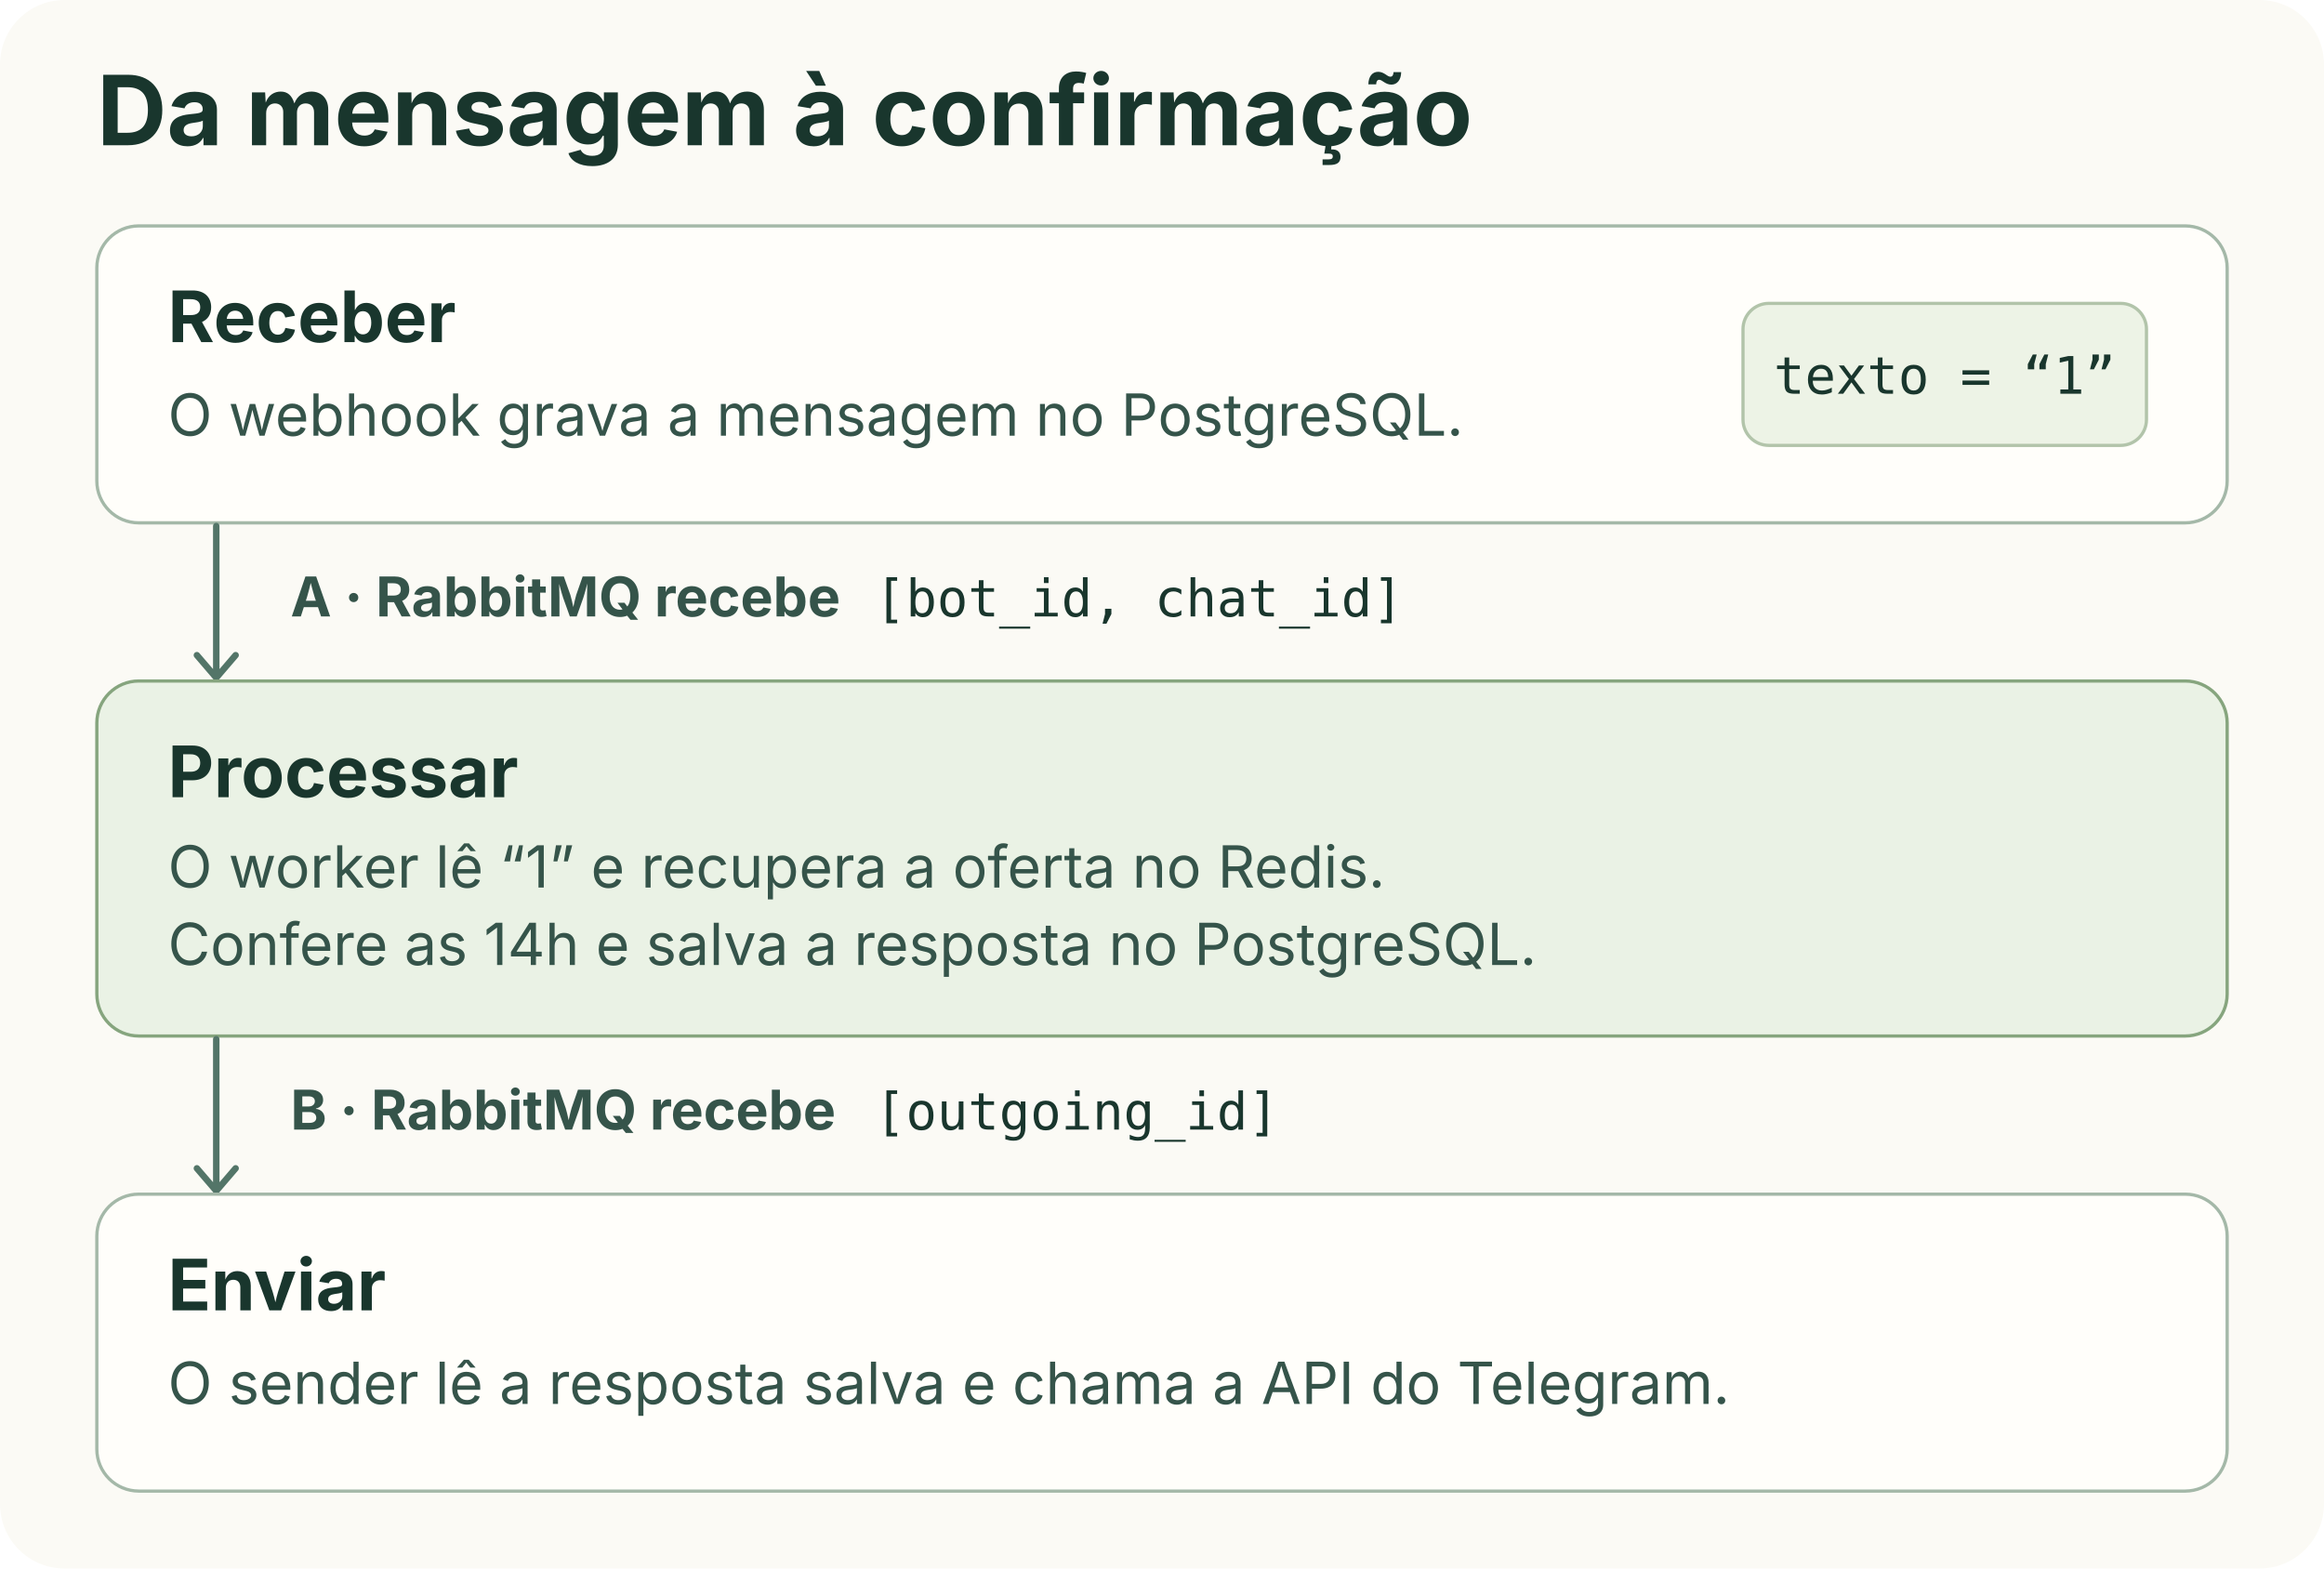
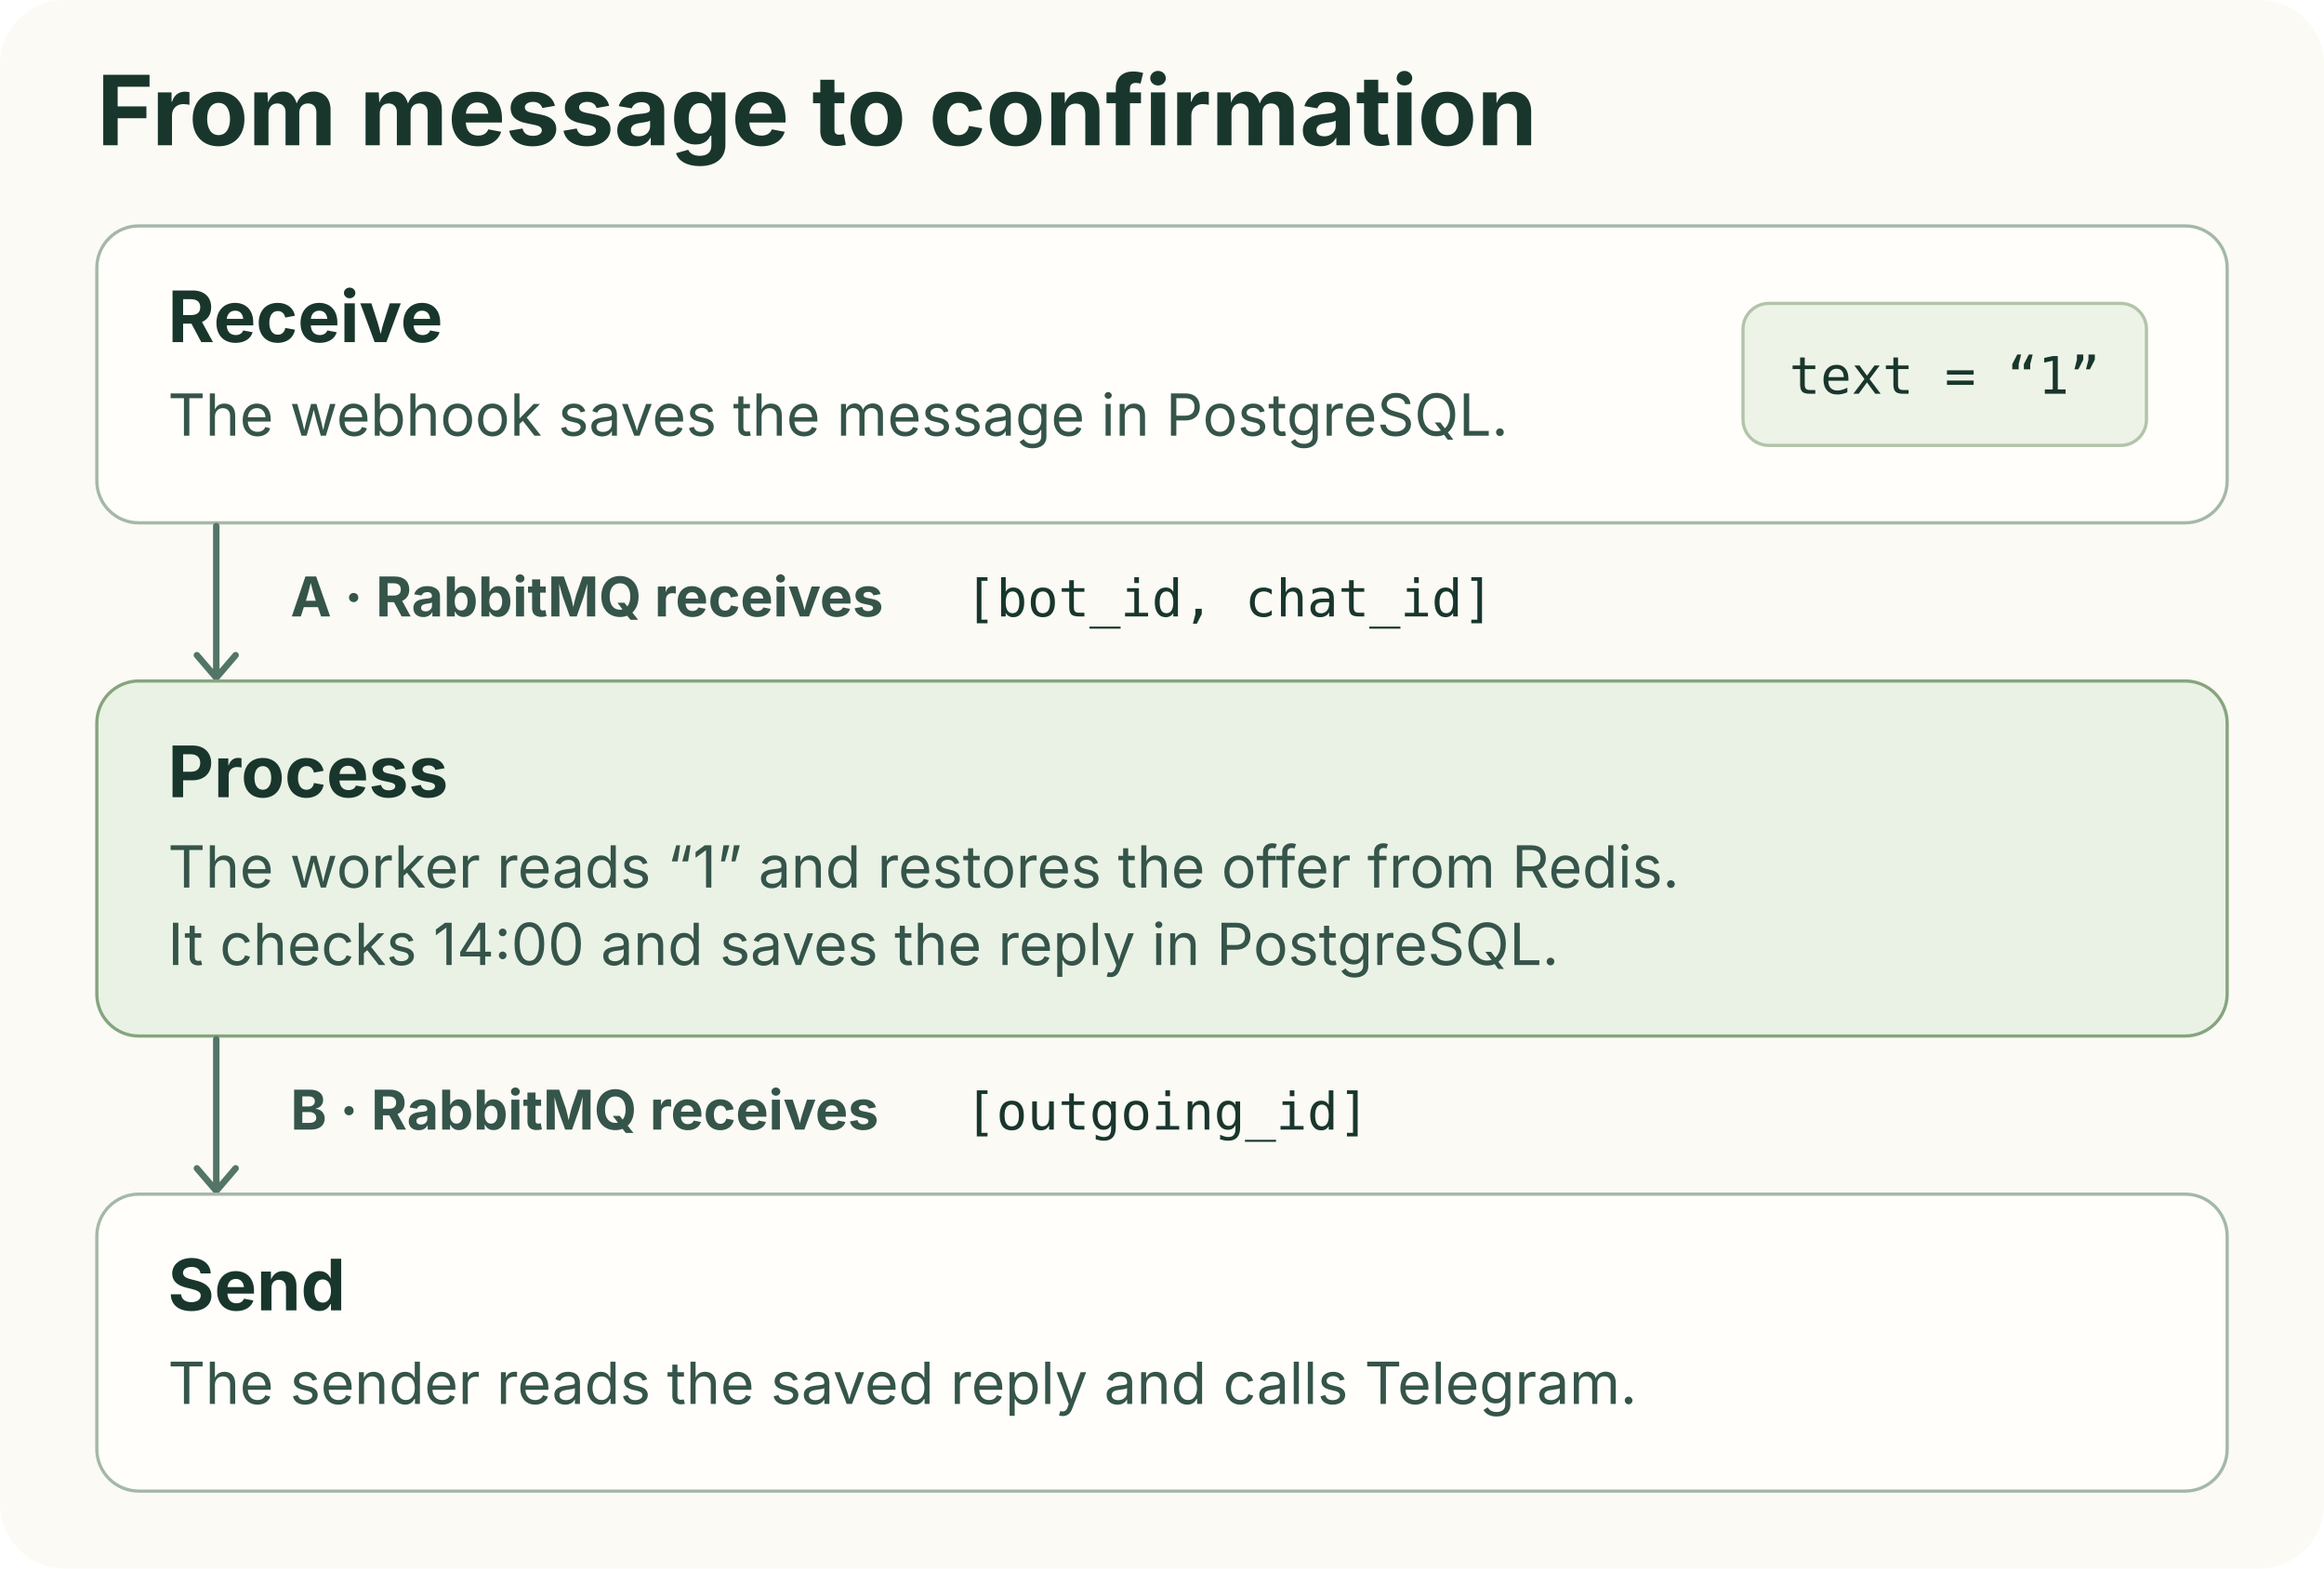
- <svg xmlns="http://www.w3.org/2000/svg" width="720" height="486" viewBox="0 0 720 486" role="img" aria-labelledby="title desc">
+ <svg xmlns="http://www.w3.org/2000/svg" width="720" height="486" viewBox="0 0 720 486" role="img" xml:lang="en" aria-labelledby="title desc">
  <style>
    text { font-family: Inter, Arial, sans-serif; fill: #19362d; }
    .title { font-size: 30px; font-weight: 700; }
    .heading { font-size: 22px; font-weight: 700; }
    .body { font-size: 18px; fill: #35544a; }
    .arrow-label { font-size: 17px; font-weight: 700; fill: #35544a; }
    .code { font-family: ui-monospace, Menlo, Consolas, monospace; font-size: 16px; }
    .arrow { fill: none; stroke: #537568; stroke-width: 2; stroke-linecap: round; stroke-linejoin: round; }
  </style>
  <rect width="720" height="486" rx="20" fill="#fbfaf5" />
-   <text class="title" x="30" y="45">Da mensagem à confirmação</text>
+   <text class="title" x="30" y="45">From message to confirmation</text>
  <rect x="30" y="70" width="660" height="92" rx="13" fill="#fffefa" stroke="#a4b8a8" />
-   <text class="heading" x="52" y="106">Receber</text>
-   <text class="body" x="52" y="135">O webhook grava a mensagem no PostgreSQL.</text>
+   <text class="heading" x="52" y="106">Receive</text>
+   <text class="body" x="52" y="135">The webhook saves the message in PostgreSQL.</text>
  <rect x="540" y="94" width="125" height="44" rx="8" fill="#edf3e6" stroke="#b2c4aa" />
-   <text class="code" x="602.5" y="122" text-anchor="middle">texto = “1”</text>
+   <text class="code" x="602.5" y="122" text-anchor="middle">text = “1”</text>
  <path class="arrow" d="M67 163v47m-6-7 6 7 6-7" />
-   <text class="arrow-label" x="90" y="191">A · RabbitMQ recebe</text>
-   <text class="code" x="271" y="191">[bot_id, chat_id]</text>
+   <text class="arrow-label" x="90" y="191">A · RabbitMQ receives</text>
+   <text class="code" x="299" y="191">[bot_id, chat_id]</text>
  <rect x="30" y="211" width="660" height="110" rx="13" fill="#eaf2e5" stroke="#86a57e" />
-   <text class="heading" x="52" y="247">Processar</text>
-   <text class="body" x="52" y="275">O worker lê “1” e recupera a oferta no Redis.</text>
-   <text class="body" x="52" y="299">Confere as 14h e salva a resposta no PostgreSQL.</text>
+   <text class="heading" x="52" y="247">Process</text>
+   <text class="body" x="52" y="275">The worker reads “1” and restores the offer from Redis.</text>
+   <text class="body" x="52" y="299">It checks 14:00 and saves the reply in PostgreSQL.</text>
  <path class="arrow" d="M67 322v47m-6-7 6 7 6-7" />
-   <text class="arrow-label" x="90" y="350">B · RabbitMQ recebe</text>
-   <text class="code" x="271" y="350">[outgoing_id]</text>
+   <text class="arrow-label" x="90" y="350">B · RabbitMQ receives</text>
+   <text class="code" x="299" y="350">[outgoing_id]</text>
  <rect x="30" y="370" width="660" height="92" rx="13" fill="#fffefa" stroke="#a4b8a8" />
-   <text class="heading" x="52" y="406">Enviar</text>
-   <text class="body" x="52" y="435">O sender lê a resposta salva e chama a API do Telegram.</text>
+   <text class="heading" x="52" y="406">Send</text>
+   <text class="body" x="52" y="435">The sender reads the saved reply and calls Telegram.</text>
</svg>
